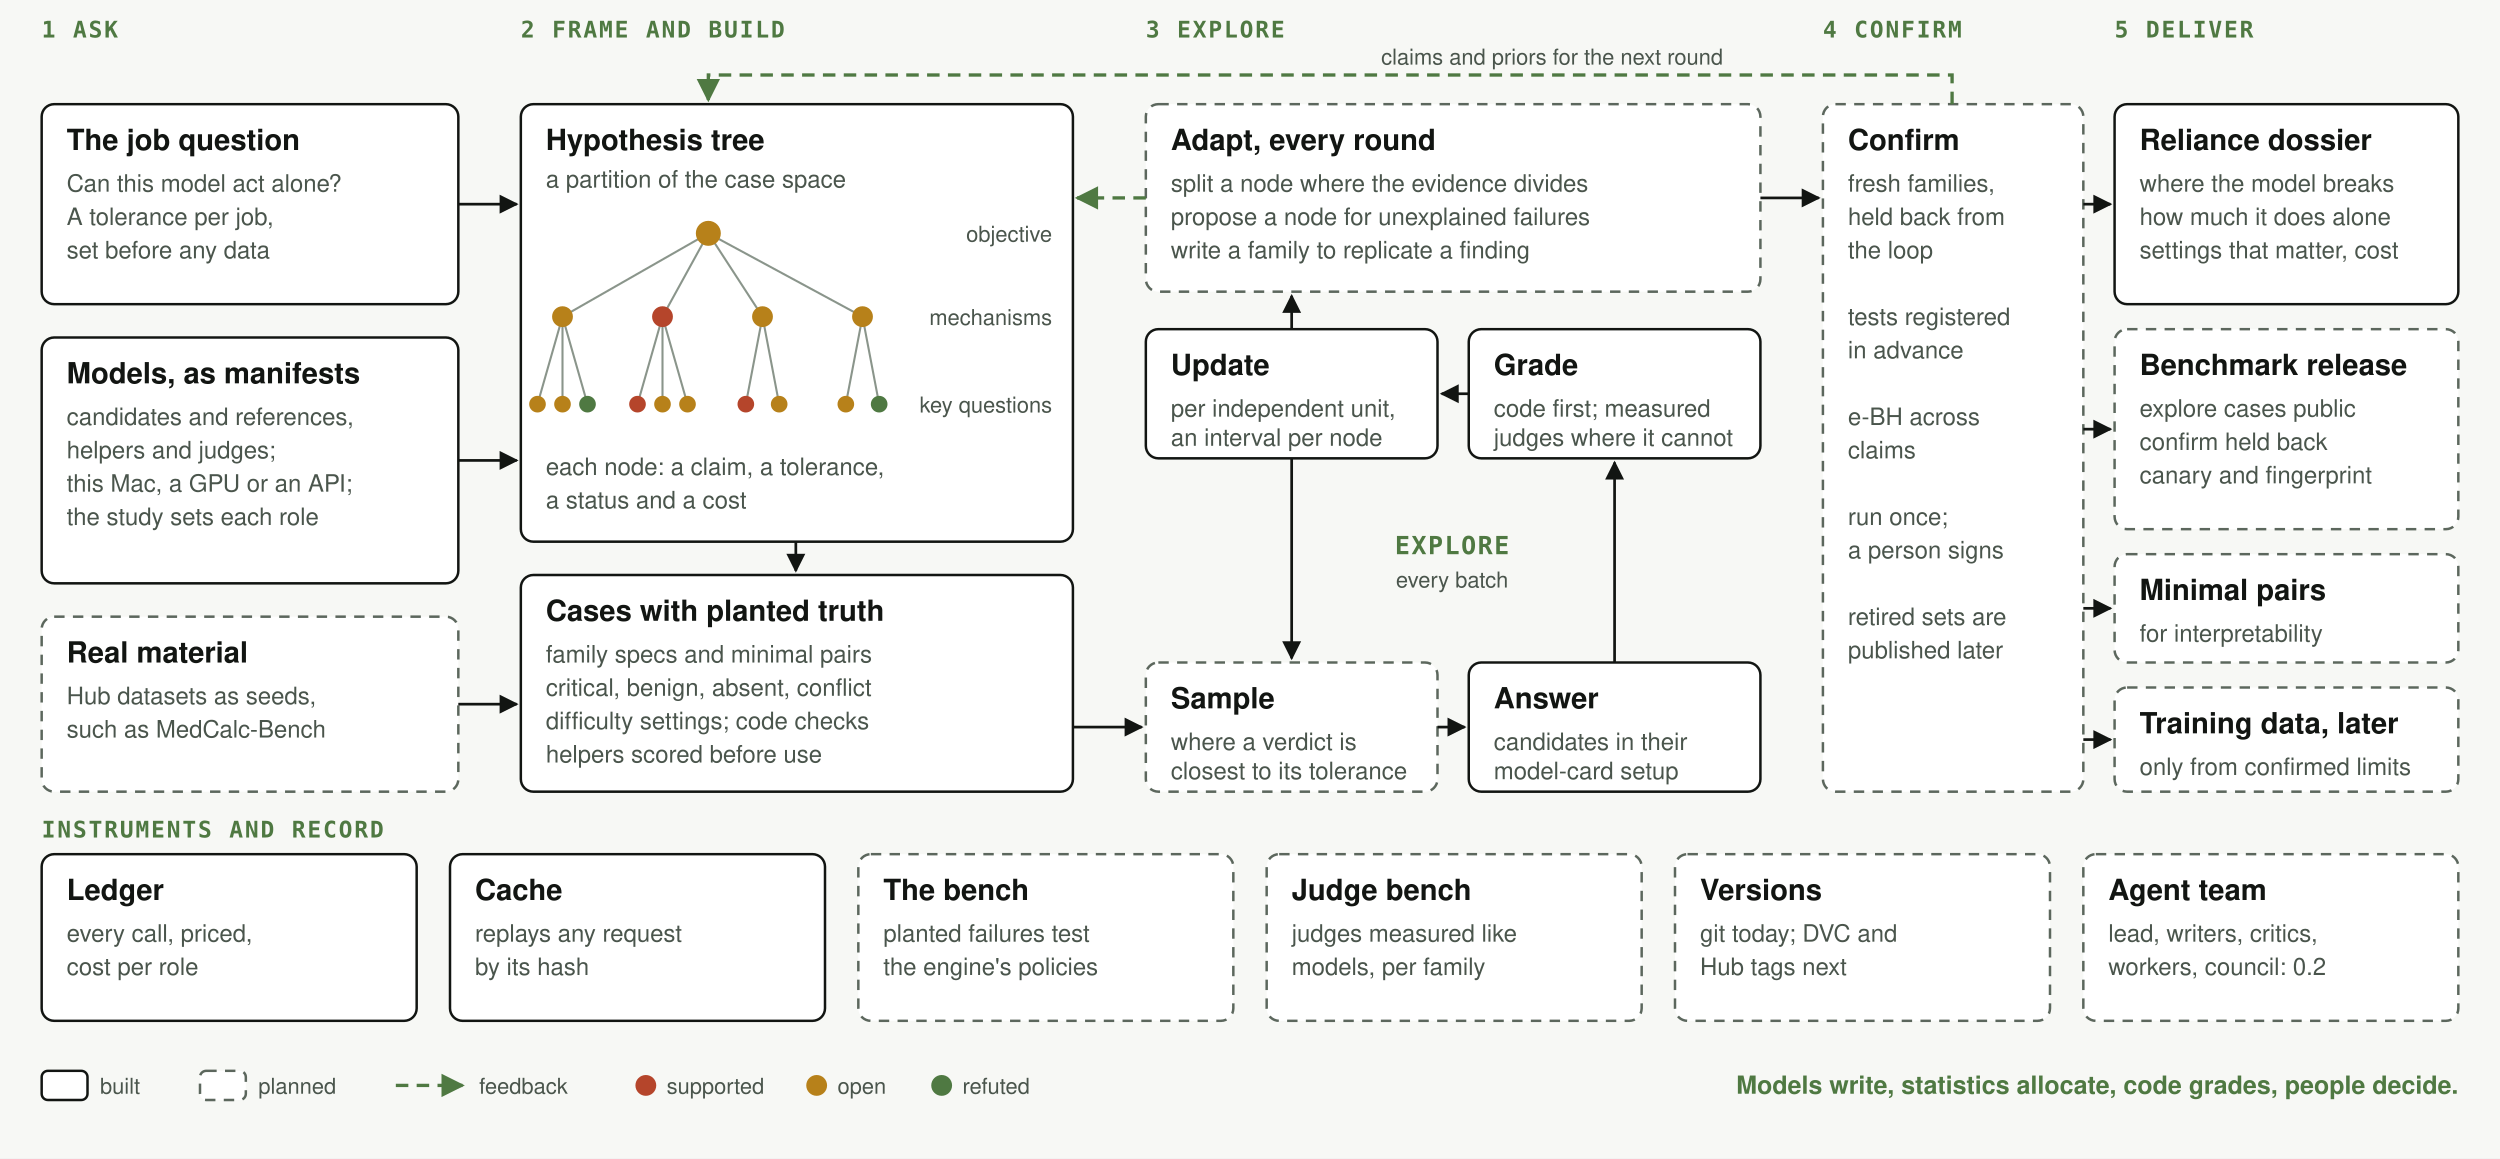
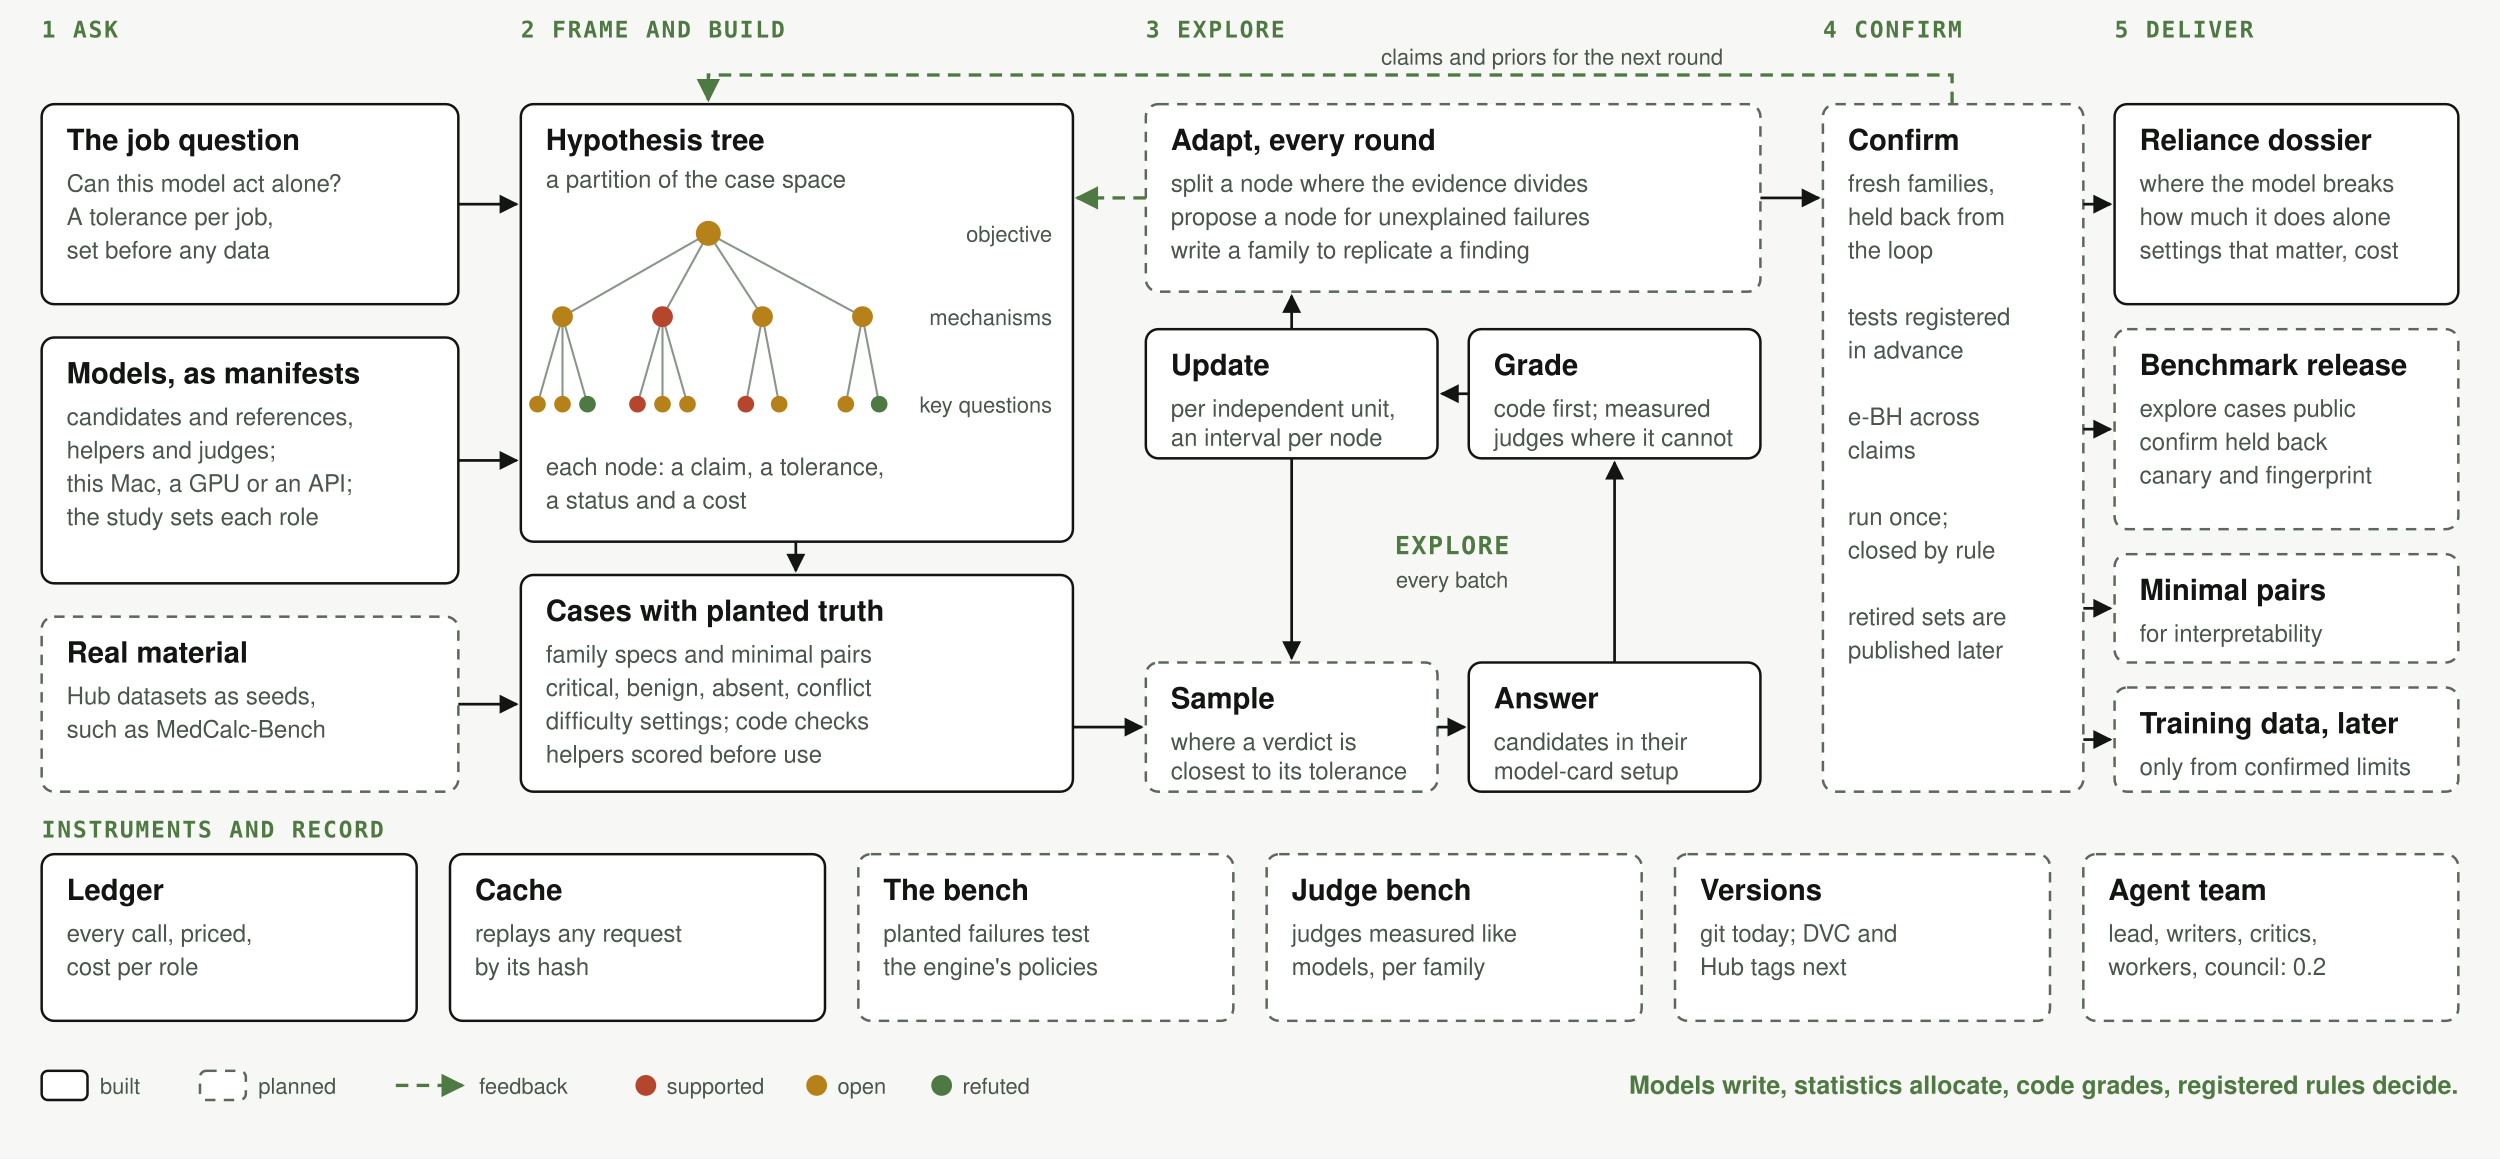
<svg xmlns="http://www.w3.org/2000/svg" viewBox="0 0 1200 556" width="1200" height="556" role="img" aria-label="Pipit design overview: ask, frame and build, explore, confirm, deliver, with the instruments and record beneath">
  <style>.box{fill:#ffffff;stroke:#121512;stroke-width:1.2}.plan{stroke:#5c675d;stroke-dasharray:5 4}.t{fill:#121512;font:600 14px 'Helvetica Neue', Helvetica, Arial, sans-serif}.l{fill:#4a554c;font:400 11.5px 'Helvetica Neue', Helvetica, Arial, sans-serif}.s{fill:#4a554c;font:400 10.5px 'Helvetica Neue', Helvetica, Arial, sans-serif}.cap{fill:#4f7942;font:600 11px Menlo, Consolas, monospace;letter-spacing:.08em}.center{fill:#4f7942;font:600 12px Menlo, Consolas, monospace;letter-spacing:.06em}.motto{fill:#4f7942;font:600 12px 'Helvetica Neue', Helvetica, Arial, sans-serif}.ar{stroke:#121512;stroke-width:1.3;fill:none}.fb{stroke:#4f7942;stroke-width:1.6;fill:none;stroke-dasharray:6 4}.mk{fill:#121512}.mkf{fill:#4f7942}.edge{stroke:#8a958b;stroke-width:1}.st-sup{fill:#b5452b}.st-open{fill:#b7811a}.st-ref{fill:#4f7942}</style>
  <rect width="1200" height="556" fill="#f7f8f5" />
  <defs>
    <marker id="ma" viewBox="0 0 10 10" refX="9" refY="5" markerWidth="7" markerHeight="7" orient="auto">
      <path d="M0,0 L10,5 L0,10 z" class="mk" />
    </marker>
    <marker id="mf" viewBox="0 0 10 10" refX="9" refY="5" markerWidth="7" markerHeight="7" orient="auto">
      <path d="M0,0 L10,5 L0,10 z" class="mkf" />
    </marker>
  </defs>
  <text x="20" y="18" class="cap" text-anchor="start">1  ASK</text>
  <text x="250" y="18" class="cap" text-anchor="start">2  FRAME AND BUILD</text>
  <text x="550" y="18" class="cap" text-anchor="start">3  EXPLORE</text>
  <text x="875" y="18" class="cap" text-anchor="start">4  CONFIRM</text>
  <text x="1015" y="18" class="cap" text-anchor="start">5  DELIVER</text>
  <rect x="20" y="50" width="200" height="96" rx="6" class="box" />
  <text x="32" y="72" class="t" text-anchor="start">The job question</text>
  <text x="32" y="92" class="l" text-anchor="start">Can this model act alone?</text>
  <text x="32" y="108" class="l" text-anchor="start">A tolerance per job,</text>
  <text x="32" y="124" class="l" text-anchor="start">set before any data</text>
  <rect x="20" y="162" width="200" height="118" rx="6" class="box" />
  <text x="32" y="184" class="t" text-anchor="start">Models, as manifests</text>
  <text x="32" y="204" class="l" text-anchor="start">candidates and references,</text>
  <text x="32" y="220" class="l" text-anchor="start">helpers and judges;</text>
  <text x="32" y="236" class="l" text-anchor="start">this Mac, a GPU or an API;</text>
  <text x="32" y="252" class="l" text-anchor="start">the study sets each role</text>
  <rect x="20" y="296" width="200" height="84" rx="6" class="box plan" />
  <text x="32" y="318" class="t" text-anchor="start">Real material</text>
  <text x="32" y="338" class="l" text-anchor="start">Hub datasets as seeds,</text>
  <text x="32" y="354" class="l" text-anchor="start">such as MedCalc-Bench</text>
  <rect x="250" y="50" width="265" height="210" rx="6" class="box" />
  <text x="262" y="72" class="t" text-anchor="start">Hypothesis tree</text>
  <text x="262" y="90" class="l" text-anchor="start">a partition of the case space</text>
  <line x1="340" y1="112" x2="270" y2="152" class="edge" />
  <line x1="270" y1="152" x2="258" y2="194" class="edge" />
  <line x1="270" y1="152" x2="270" y2="194" class="edge" />
  <line x1="270" y1="152" x2="282" y2="194" class="edge" />
  <line x1="340" y1="112" x2="318" y2="152" class="edge" />
  <line x1="318" y1="152" x2="306" y2="194" class="edge" />
  <line x1="318" y1="152" x2="318" y2="194" class="edge" />
  <line x1="318" y1="152" x2="330" y2="194" class="edge" />
  <line x1="340" y1="112" x2="366" y2="152" class="edge" />
  <line x1="366" y1="152" x2="358" y2="194" class="edge" />
  <line x1="366" y1="152" x2="374" y2="194" class="edge" />
  <line x1="340" y1="112" x2="414" y2="152" class="edge" />
  <line x1="414" y1="152" x2="406" y2="194" class="edge" />
  <line x1="414" y1="152" x2="422" y2="194" class="edge" />
  <circle cx="340" cy="112" r="6" class="st-open" />
  <circle cx="270" cy="152" r="5" class="st-open" />
  <circle cx="258" cy="194" r="4" class="st-open" />
  <circle cx="270" cy="194" r="4" class="st-open" />
  <circle cx="282" cy="194" r="4" class="st-ref" />
  <circle cx="318" cy="152" r="5" class="st-sup" />
  <circle cx="306" cy="194" r="4" class="st-sup" />
  <circle cx="318" cy="194" r="4" class="st-open" />
  <circle cx="330" cy="194" r="4" class="st-open" />
  <circle cx="366" cy="152" r="5" class="st-open" />
  <circle cx="358" cy="194" r="4" class="st-sup" />
  <circle cx="374" cy="194" r="4" class="st-open" />
  <circle cx="414" cy="152" r="5" class="st-open" />
  <circle cx="406" cy="194" r="4" class="st-open" />
  <circle cx="422" cy="194" r="4" class="st-ref" />
  <text x="505" y="116" class="s" text-anchor="end">objective</text>
  <text x="505" y="156" class="s" text-anchor="end">mechanisms</text>
  <text x="505" y="198" class="s" text-anchor="end">key questions</text>
  <text x="262" y="228" class="l" text-anchor="start">each node: a claim, a tolerance,</text>
  <text x="262" y="244" class="l" text-anchor="start">a status and a cost</text>
  <rect x="250" y="276" width="265" height="104" rx="6" class="box" />
  <text x="262" y="298" class="t" text-anchor="start">Cases with planted truth</text>
  <text x="262" y="318" class="l" text-anchor="start">family specs and minimal pairs</text>
  <text x="262" y="334" class="l" text-anchor="start">critical, benign, absent, conflict</text>
  <text x="262" y="350" class="l" text-anchor="start">difficulty settings; code checks</text>
  <text x="262" y="366" class="l" text-anchor="start">helpers scored before use</text>
  <rect x="550" y="50" width="295" height="90" rx="6" class="box plan" />
  <text x="562" y="72" class="t" text-anchor="start">Adapt, every round</text>
  <text x="562" y="92" class="l" text-anchor="start">split a node where the evidence divides</text>
  <text x="562" y="108" class="l" text-anchor="start">propose a node for unexplained failures</text>
  <text x="562" y="124" class="l" text-anchor="start">write a family to replicate a finding</text>
  <rect x="550" y="158" width="140" height="62" rx="6" class="box" />
  <text x="562" y="180" class="t" text-anchor="start">Update</text>
  <text x="562" y="200" class="l" text-anchor="start">per independent unit,</text>
  <text x="562" y="214" class="l" text-anchor="start">an interval per node</text>
  <rect x="705" y="158" width="140" height="62" rx="6" class="box" />
  <text x="717" y="180" class="t" text-anchor="start">Grade</text>
  <text x="717" y="200" class="l" text-anchor="start">code first; measured</text>
  <text x="717" y="214" class="l" text-anchor="start">judges where it cannot</text>
  <rect x="705" y="318" width="140" height="62" rx="6" class="box" />
  <text x="717" y="340" class="t" text-anchor="start">Answer</text>
  <text x="717" y="360" class="l" text-anchor="start">candidates in their</text>
  <text x="717" y="374" class="l" text-anchor="start">model-card setup</text>
  <rect x="550" y="318" width="140" height="62" rx="6" class="box plan" />
  <text x="562" y="340" class="t" text-anchor="start">Sample</text>
  <text x="562" y="360" class="l" text-anchor="start">where a verdict is</text>
  <text x="562" y="374" class="l" text-anchor="start">closest to its tolerance</text>
  <text x="697" y="266" class="center" text-anchor="middle">EXPLORE</text>
  <text x="697" y="282" class="s" text-anchor="middle">every batch</text>
  <path d="M 690 349 L 703 349" class="ar" marker-end="url(#ma)" />
  <path d="M 775 318 L 775 222" class="ar" marker-end="url(#ma)" />
  <path d="M 705 189 L 692 189" class="ar" marker-end="url(#ma)" />
  <path d="M 620 220 L 620 316" class="ar" marker-end="url(#ma)" />
  <path d="M 620 158 L 620 142" class="ar" marker-end="url(#ma)" />
  <path d="M 845 95 L 873 95" class="ar" marker-end="url(#ma)" />
  <path d="M 550 95 L 517 95" class="fb" marker-end="url(#mf)" />
  <rect x="875" y="50" width="125" height="330" rx="6" class="box plan" />
  <text x="887" y="72" class="t" text-anchor="start">Confirm</text>
  <text x="887" y="92" class="l" text-anchor="start">fresh families,</text>
  <text x="887" y="108" class="l" text-anchor="start">held back from</text>
  <text x="887" y="124" class="l" text-anchor="start">the loop</text>
  <text x="887" y="156" class="l" text-anchor="start">tests registered</text>
  <text x="887" y="172" class="l" text-anchor="start">in advance</text>
  <text x="887" y="204" class="l" text-anchor="start">e-BH across</text>
  <text x="887" y="220" class="l" text-anchor="start">claims</text>
  <text x="887" y="252" class="l" text-anchor="start">run once;</text>
-   <text x="887" y="268" class="l" text-anchor="start">a person signs</text>
+   <text x="887" y="268" class="l" text-anchor="start">closed by rule</text>
  <text x="887" y="300" class="l" text-anchor="start">retired sets are</text>
  <text x="887" y="316" class="l" text-anchor="start">published later</text>
  <path d="M 937 50 L 937 36 L 340 36 L 340 48" class="fb" marker-end="url(#mf)" />
  <text x="745" y="31" class="s" text-anchor="middle">claims and priors for the next round</text>
  <rect x="1015" y="50" width="165" height="96" rx="6" class="box" />
  <text x="1027" y="72" class="t" text-anchor="start">Reliance dossier</text>
  <text x="1027" y="92" class="l" text-anchor="start">where the model breaks</text>
  <text x="1027" y="108" class="l" text-anchor="start">how much it does alone</text>
  <text x="1027" y="124" class="l" text-anchor="start">settings that matter, cost</text>
  <rect x="1015" y="158" width="165" height="96" rx="6" class="box plan" />
  <text x="1027" y="180" class="t" text-anchor="start">Benchmark release</text>
  <text x="1027" y="200" class="l" text-anchor="start">explore cases public</text>
  <text x="1027" y="216" class="l" text-anchor="start">confirm held back</text>
  <text x="1027" y="232" class="l" text-anchor="start">canary and fingerprint</text>
  <rect x="1015" y="266" width="165" height="52" rx="6" class="box plan" />
  <text x="1027" y="288" class="t" text-anchor="start">Minimal pairs</text>
  <text x="1027" y="308" class="l" text-anchor="start">for interpretability</text>
  <rect x="1015" y="330" width="165" height="50" rx="6" class="box plan" />
  <text x="1027" y="352" class="t" text-anchor="start">Training data, later</text>
  <text x="1027" y="372" class="l" text-anchor="start">only from confirmed limits</text>
  <path d="M 1000 98 L 1013 98" class="ar" marker-end="url(#ma)" />
  <path d="M 1000 206 L 1013 206" class="ar" marker-end="url(#ma)" />
  <path d="M 1000 292 L 1013 292" class="ar" marker-end="url(#ma)" />
  <path d="M 1000 355 L 1013 355" class="ar" marker-end="url(#ma)" />
  <path d="M 220 98 L 248 98" class="ar" marker-end="url(#ma)" />
  <path d="M 220 221 L 248 221" class="ar" marker-end="url(#ma)" />
  <path d="M 220 338 L 248 338" class="ar" marker-end="url(#ma)" />
  <path d="M 382 260 L 382 274" class="ar" marker-end="url(#ma)" />
  <path d="M 515 349 L 548 349" class="ar" marker-end="url(#ma)" />
  <text x="20" y="402" class="cap" text-anchor="start">INSTRUMENTS AND RECORD</text>
  <rect x="20" y="410" width="180" height="80" rx="6" class="box" />
  <text x="32" y="432" class="t" text-anchor="start">Ledger</text>
  <text x="32" y="452" class="l" text-anchor="start">every call, priced,</text>
  <text x="32" y="468" class="l" text-anchor="start">cost per role</text>
  <rect x="216" y="410" width="180" height="80" rx="6" class="box" />
  <text x="228" y="432" class="t" text-anchor="start">Cache</text>
  <text x="228" y="452" class="l" text-anchor="start">replays any request</text>
  <text x="228" y="468" class="l" text-anchor="start">by its hash</text>
  <rect x="412" y="410" width="180" height="80" rx="6" class="box plan" />
  <text x="424" y="432" class="t" text-anchor="start">The bench</text>
  <text x="424" y="452" class="l" text-anchor="start">planted failures test</text>
  <text x="424" y="468" class="l" text-anchor="start">the engine's policies</text>
  <rect x="608" y="410" width="180" height="80" rx="6" class="box plan" />
  <text x="620" y="432" class="t" text-anchor="start">Judge bench</text>
  <text x="620" y="452" class="l" text-anchor="start">judges measured like</text>
  <text x="620" y="468" class="l" text-anchor="start">models, per family</text>
  <rect x="804" y="410" width="180" height="80" rx="6" class="box plan" />
  <text x="816" y="432" class="t" text-anchor="start">Versions</text>
  <text x="816" y="452" class="l" text-anchor="start">git today; DVC and</text>
  <text x="816" y="468" class="l" text-anchor="start">Hub tags next</text>
  <rect x="1000" y="410" width="180" height="80" rx="6" class="box plan" />
  <text x="1012" y="432" class="t" text-anchor="start">Agent team</text>
  <text x="1012" y="452" class="l" text-anchor="start">lead, writers, critics,</text>
  <text x="1012" y="468" class="l" text-anchor="start">workers, council: 0.2</text>
  <rect x="20" y="514" width="22" height="14" rx="3" class="box" />
  <text x="48" y="525" class="s" text-anchor="start">built</text>
  <rect x="96" y="514" width="22" height="14" rx="3" class="box plan" />
  <text x="124" y="525" class="s" text-anchor="start">planned</text>
  <path d="M 190 521 L 222 521" class="fb" marker-end="url(#mf)" />
  <text x="230" y="525" class="s" text-anchor="start">feedback</text>
  <circle cx="310" cy="521" r="5" class="st-sup" />
  <text x="320" y="525" class="s" text-anchor="start">supported</text>
  <circle cx="392" cy="521" r="5" class="st-open" />
  <text x="402" y="525" class="s" text-anchor="start">open</text>
  <circle cx="452" cy="521" r="5" class="st-ref" />
  <text x="462" y="525" class="s" text-anchor="start">refuted</text>
-   <text x="1180" y="525" class="motto" text-anchor="end">Models write, statistics allocate, code grades, people decide.</text>
+   <text x="1180" y="525" class="motto" text-anchor="end">Models write, statistics allocate, code grades, registered rules decide.</text>
</svg>
